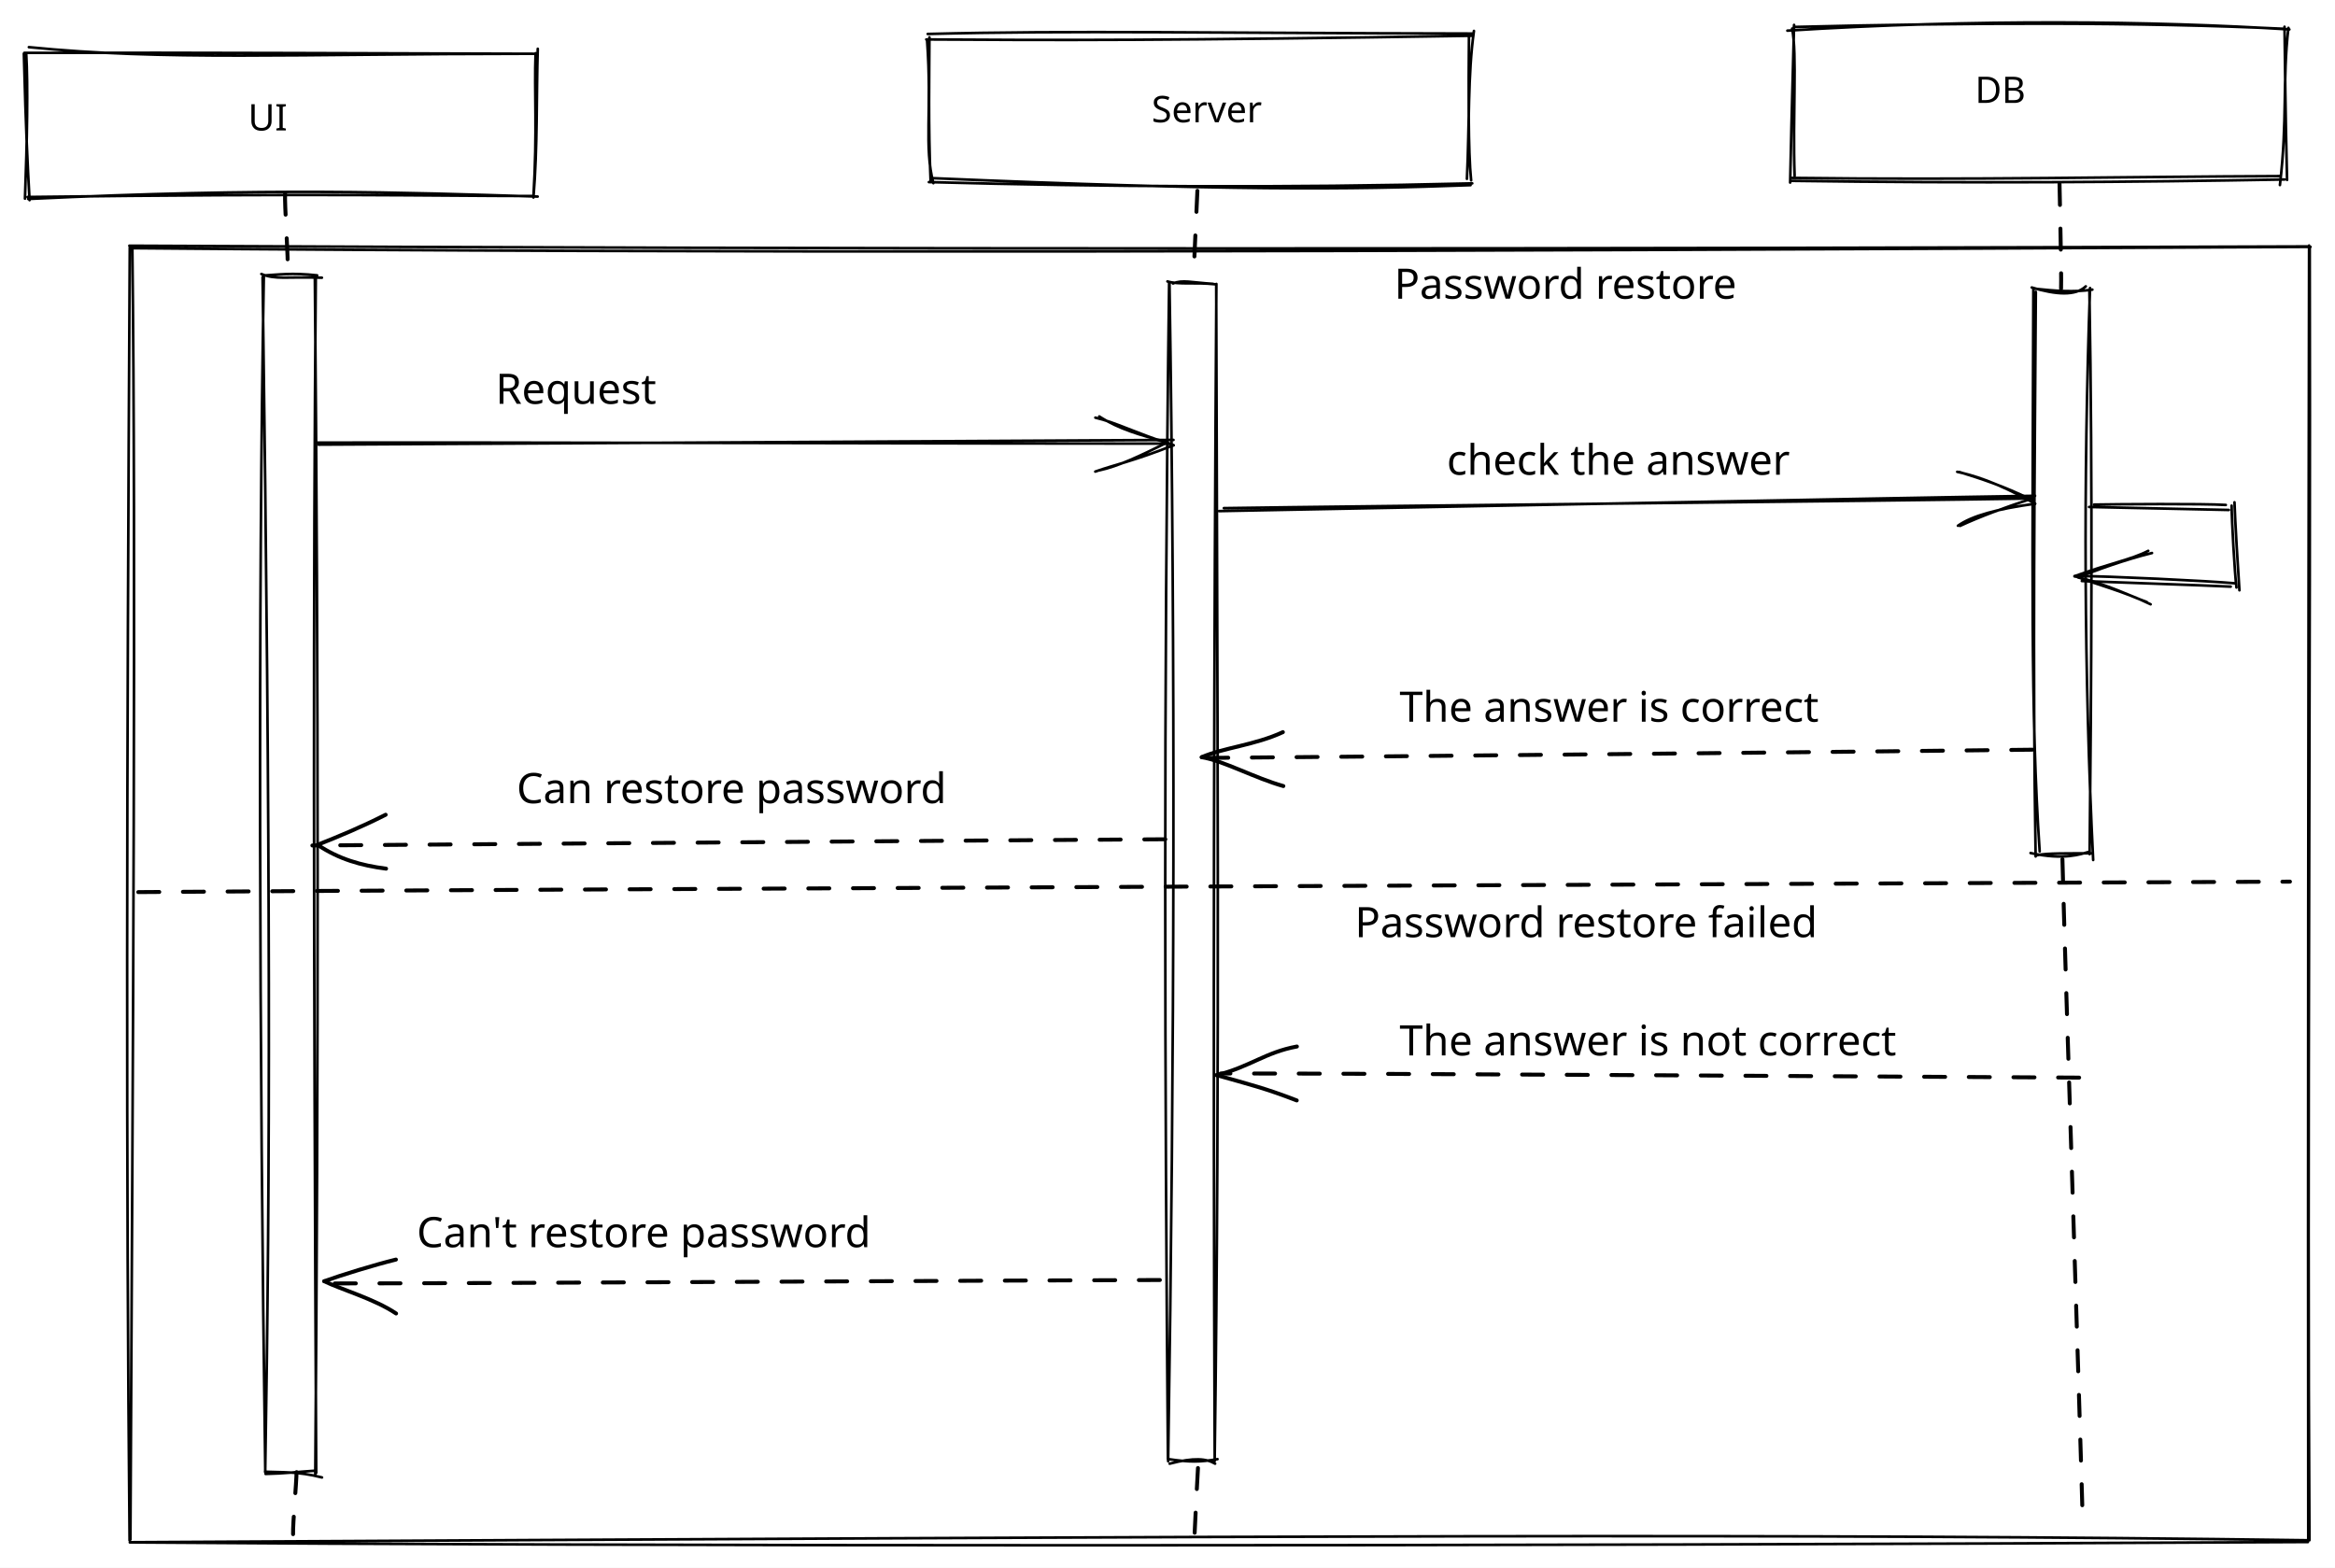
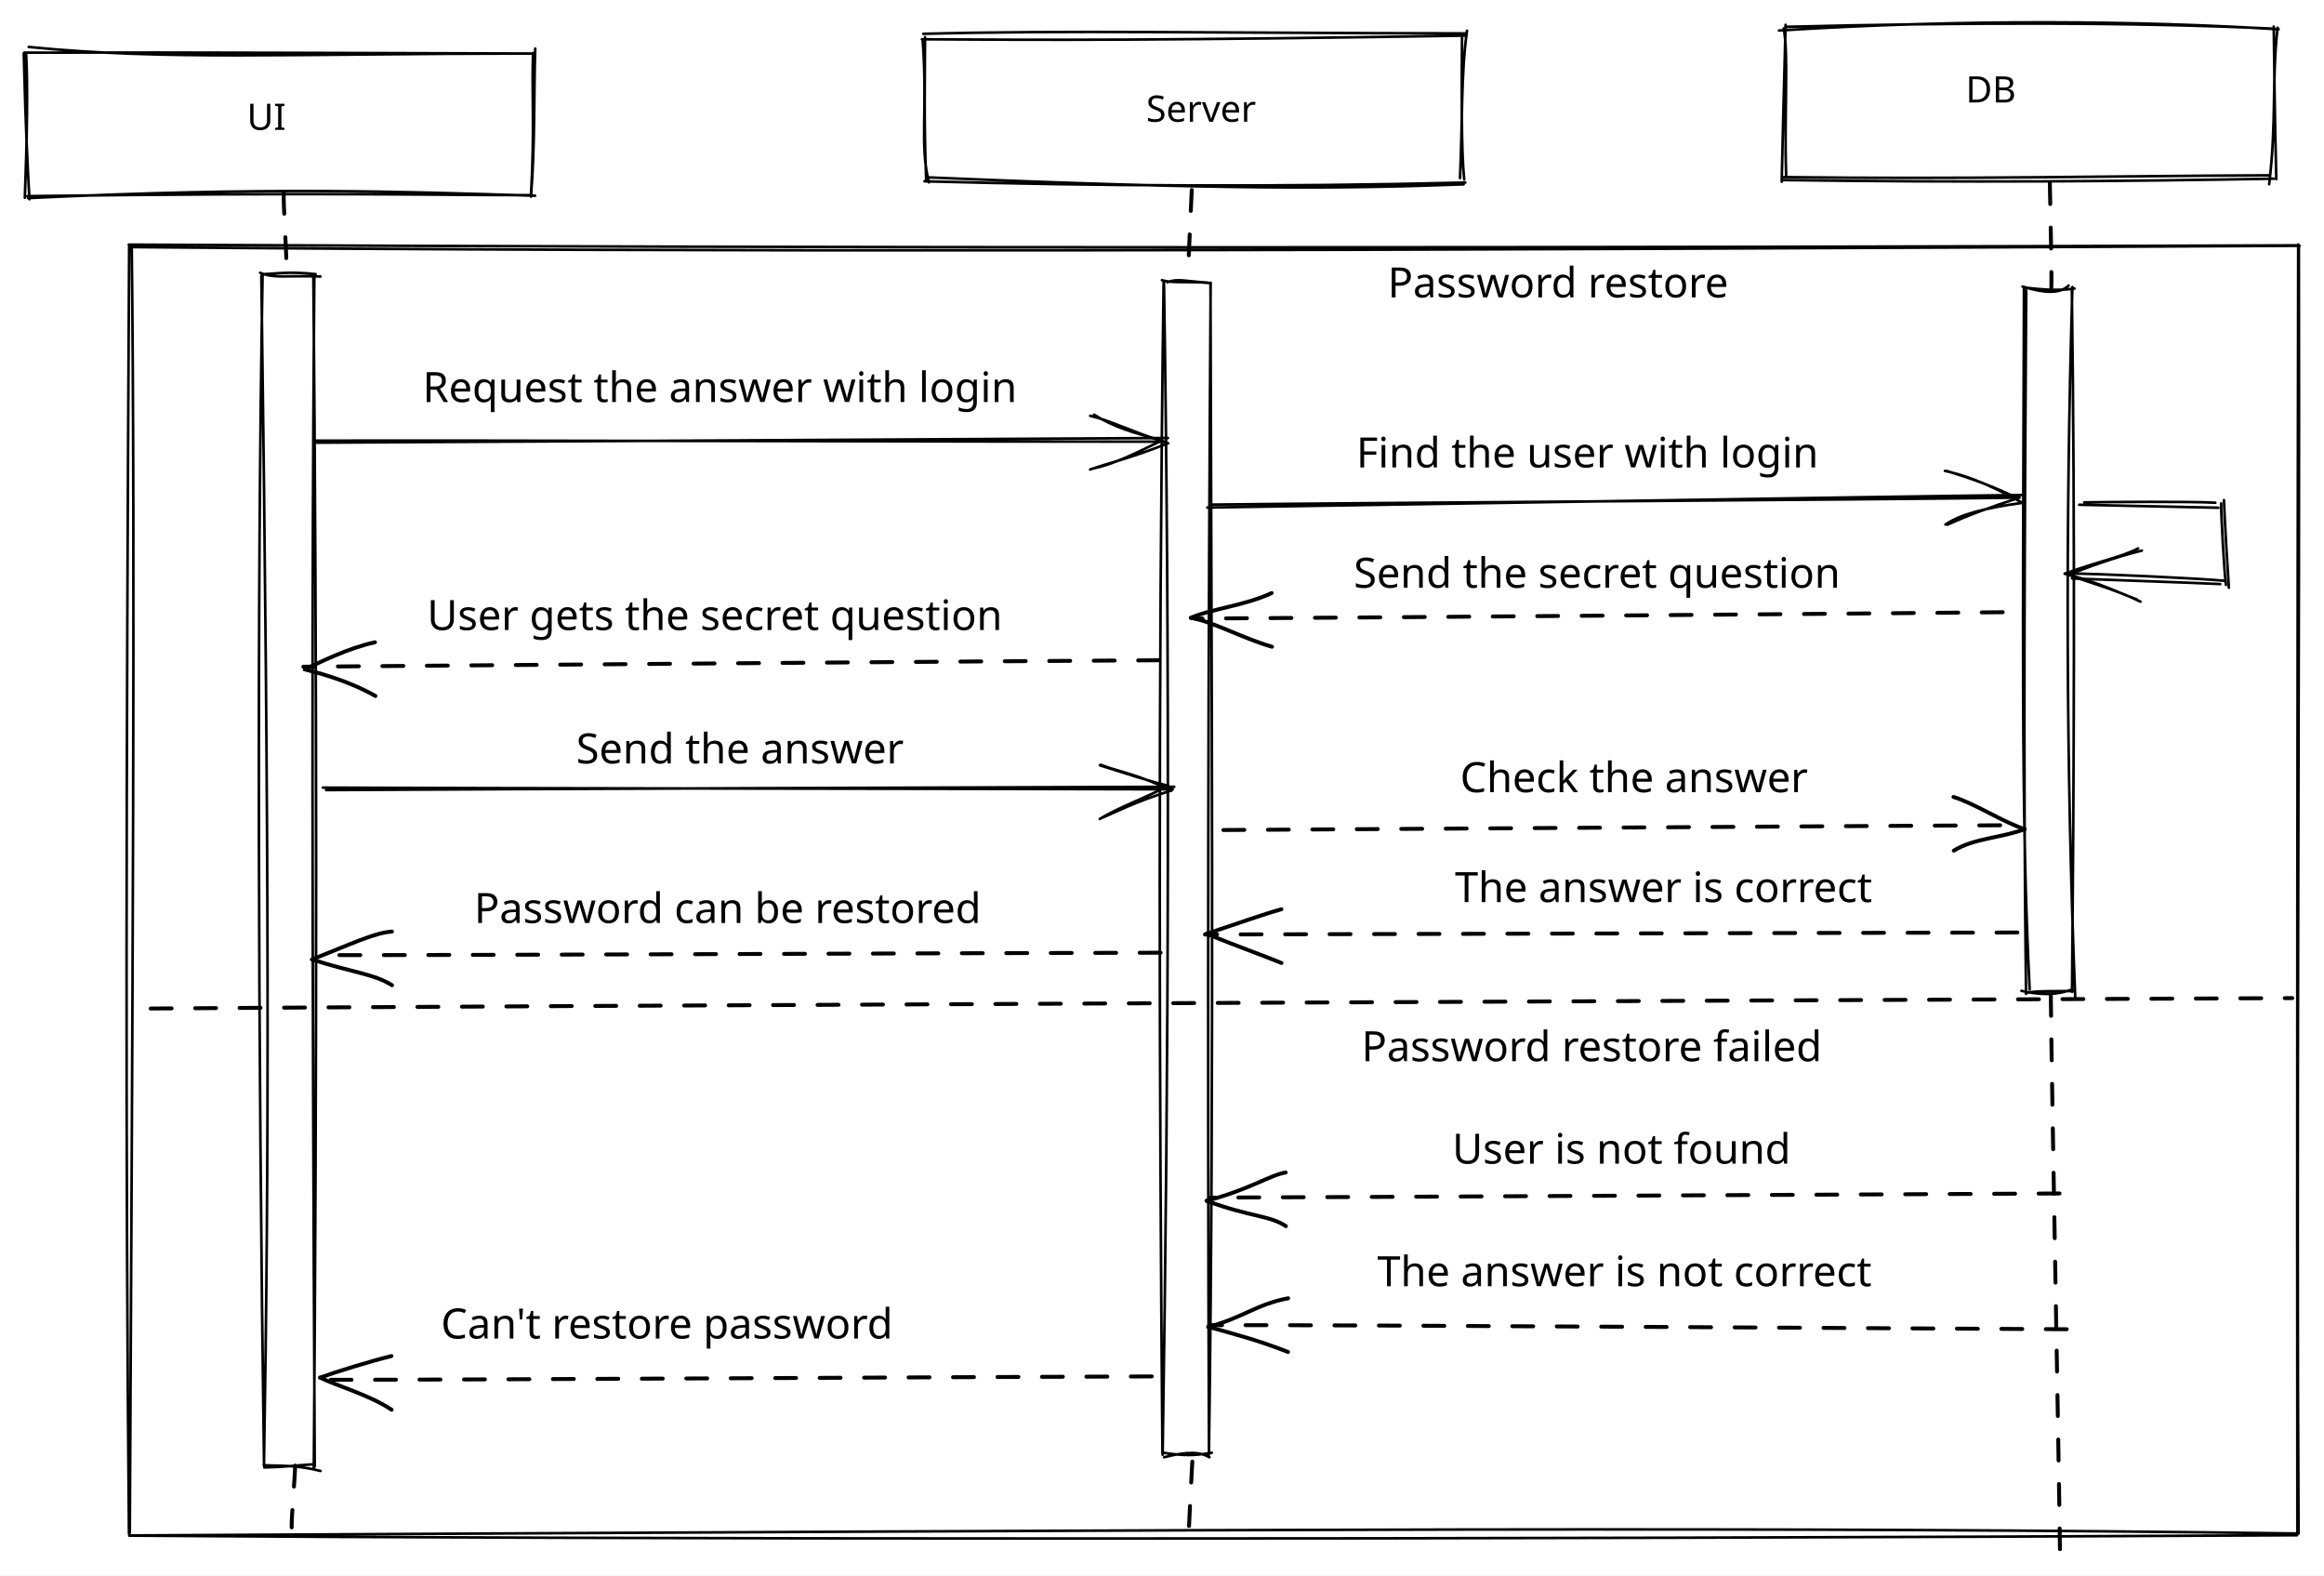
- <svg xmlns="http://www.w3.org/2000/svg" version="1.1" viewBox="0 0 888.612 596.689" width="888.612" height="596.689">
+ <svg xmlns="http://www.w3.org/2000/svg" version="1.1" viewBox="0 0 888.612 602.215" width="888.612" height="602.215">
  <defs>
    <style>
      @font-face {
        font-family: "Virgil";
        src: url("https://excalidraw.com/Virgil.woff2");
      }
      @font-face {
        font-family: "Cascadia";
        src: url("https://excalidraw.com/Cascadia.woff2");
      }
    </style>
  </defs>
-   <rect x="0" y="0" width="888.612" height="596.689" fill="#ffffff" />
+   <rect x="0" y="0" width="888.612" height="602.215" fill="#ffffff" />
  <g stroke-linecap="round" transform="translate(353.2456 13.48827) rotate(0 103.2527 27.90614)">
    <path d="M-0.74 1.53 C47.45 1.85, 92.24 1.99, 207.28 0.12 M-0.19 -0.56 C54.07 -1.98, 107.86 -0.88, 207.26 -0.72 M207.68 -1.72 C205.32 15.21, 206.01 33.02, 205.01 54.58 M205.79 -0.67 C205.63 21.38, 205.45 44.03, 206.61 55.15 M206.39 56.98 C159.46 58.73, 114.39 59.12, 1.14 54.3 M207.04 56.3 C135.89 58.07, 66.82 57.63, 0.25 55.82 M1.96 56.23 C-1.66 42.53, 1.48 28.38, -0.43 1.98 M0.91 55.44 C-0.02 34.5, 0.44 13.64, 0.46 0.73" stroke="#000000" stroke-width="1" fill="none" />
  </g>
  <g stroke-linecap="round" transform="translate(681.8404 10) rotate(0 93.83441 29.30145)">
    <path d="M-1.63 1.67 C69.92 -2.86, 138.08 -2.01, 189.4 1.2 M0.82 0.26 C66.91 -1.41, 132.78 -1.62, 187.82 0.98 M189.04 0.61 C186.72 20.79, 188.74 35.66, 185.81 60.43 M187.56 0.18 C187.8 16.16, 187.84 30.93, 188.53 58.49 M186.09 57.02 C127.47 57.24, 68.68 58.57, 0.19 57.71 M187.59 58.31 C129.17 59.36, 70.23 59.81, -0.18 58.83 M1.12 56.91 C0.32 34.07, 2.12 10.27, 0.17 0.88 M-0.58 59.48 C-0.29 45.98, -0.02 34.42, 0.91 -0.52" stroke="#000000" stroke-width="1" fill="none" />
  </g>
  <g transform="translate(751.6057 26.74369) rotate(0 11.86011 8.72067)">
    <text x="0" y="12.441" font-family="Virgil, Segoe UI Emoji" font-size="13.953px" fill="#000000" text-anchor="start" style="white-space: pre;" direction="ltr">DB</text>
  </g>
  <g transform="translate(438.2438 34.5343) rotate(0 21.5 8.5)">
    <text x="0" y="12" font-family="Virgil, Segoe UI Emoji" font-size="13.953px" fill="#000000" text-anchor="start" style="white-space: pre;" direction="ltr">Server</text>
  </g>
  <g stroke-linecap="round" transform="translate(10 19.76715) rotate(0 96.62502 27.55732)">
    <path d="M0.99 -1.82 C52.43 3.34, 100.9 0.74, 192.07 0.7 M-0.73 0.35 C67.45 0.18, 136.15 0.59, 193.75 0.7 M194.65 -1.2 C194.1 16.55, 194.6 36.44, 193.01 55.4 M193.82 0.48 C193.26 15.32, 194.52 29.59, 193 55.23 M194.61 55.05 C143.27 53.47, 92.8 51.6, 0.74 55.96 M192.41 54.84 C153.8 54.81, 114.44 53.76, 0.51 55.21 M1.25 56.41 C0.49 42.46, -0.12 31.2, -0.92 0.61 M-0.5 55.84 C0.34 33.9, 0.67 12.22, -0.01 0.77" stroke="#000000" stroke-width="1" fill="none" />
  </g>
  <g transform="translate(94.41608 37.20849) rotate(0 8.023016 8.72067)">
    <text x="0" y="12.441" font-family="Virgil, Segoe UI Emoji" font-size="13.953px" fill="#000000" text-anchor="start" style="white-space: pre;" direction="ltr">UI</text>
  </g>
  <g stroke-linecap="round">
    <g transform="translate(109.583 74.10666) rotate(0 -0.6022287 12.83559)">
      <path d="M-1.09 -0.4 C-1.29 3.84, -0.06 21.78, -0.1 26.07" stroke="#000000" stroke-width="1.5" fill="none" stroke-dasharray="8 9" />
    </g>
  </g>
  <g stroke-linecap="round" transform="translate(49.61174 93.68916) rotate(0 414.5 246.5)">
    <path d="M0.25 0.77 C226.98 2.76, 454.61 2.22, 829.68 0.28 M-0.38 -0.17 C280.05 1.25, 560.85 1.07, 828.84 0.1 M829.39 0.72 C829.76 169.79, 828.38 341.19, 829.28 492.44 M829.14 -0.24 C828.85 170.43, 828.65 340.35, 828.82 492.64 M829.26 492.55 C636.4 489.91, 443.1 490.89, -0.18 493.29 M828.69 493.21 C508.28 494.94, 187.12 494.77, -0.2 493.36 M0.02 492.27 C1 305.02, 2.16 115.89, 0.75 0.13 M-0.3 492.6 C-1.65 350.48, -1.42 208.16, -0.23 0.4" stroke="#000000" stroke-width="1" fill="none" />
  </g>
  <g stroke-linecap="round">
    <g transform="translate(454.6117 71.68916) rotate(0 0.3862972 16.65368)">
      <path d="M1.07 0.94 C0.84 6.42, -0.16 26.97, -0.3 32.37" stroke="#000000" stroke-width="1.5" fill="none" stroke-dasharray="8 9" />
    </g>
  </g>
  <g stroke-linecap="round" transform="translate(100.6117 104.6892) rotate(0 10 228)">
    <path d="M-1.15 -0.41 C4.26 1.84, 8.39 0.57, 21.89 1.01 M-0.46 0.17 C5.09 -0.13, 10.48 -0.96, 20.08 0.11 M19.2 0.17 C20.61 152.71, 20.58 303.45, 19.37 456.91 M19.58 0.2 C18.59 122.59, 18.68 246.18, 19.73 455.9 M21.93 457.64 C12.63 455.25, 6.26 455.75, 0.26 455.46 M19.12 455.08 C13.5 455.44, 7.71 456.15, 0.46 456.3 M0.32 455.43 C2.25 341.34, 2.39 225.22, -0.68 0.8 M0.35 455.68 C-1.98 291.03, -2.38 126.18, -0.21 0.39" stroke="#000000" stroke-width="1" fill="none" />
  </g>
  <g stroke-linecap="round" transform="translate(444.6117 107.6892) rotate(0 9 224)">
    <path d="M1.77 0.21 C5.46 -1.32, 8.76 -0.17, 17.03 0.35 M-0.33 -0.58 C4.19 0.75, 10.04 -0.32, 17.9 0.51 M18.23 0.78 C18.59 149.89, 19.7 298.73, 17.66 447.04 M18.3 0.38 C17.39 139.31, 17.01 279.06, 17.66 448.39 M17.81 449.39 C14.52 447.46, 9.86 446.95, 0.51 449.4 M18.73 447.67 C12 448.82, 8.25 448.87, -0.03 447.65 M-0.06 448.46 C2.36 295.53, 2.68 141.89, 0.45 -0.05 M-0.14 447.7 C-1.36 303.93, -1.81 160.14, 0.31 0.08" stroke="#000000" stroke-width="1" fill="none" />
  </g>
-   <g stroke-linecap="round" transform="translate(774.6117 110.6892) rotate(0 10.5 107.5)">
-     <path d="M-1.41 -1.27 C7.93 1.54, 15.28 1.98, 19.16 -1.7 M-0.28 -0.8 C7.47 0.03, 14.57 0.6, 21.66 -0.45 M20.78 -1.06 C18.21 71.98, 18.52 147.11, 21.97 216.63 M20.53 -0.38 C21.83 74.77, 21.28 149.67, 20.62 214.41 M20.13 213.59 C17.59 214.28, 11.01 216.86, -1.86 213.98 M21.81 214.09 C12.77 214.13, 4.15 213.96, 0.64 214.81 M1.61 213.37 C-1.93 160.53, -1.09 105.92, -0.8 -0.72 M0.07 215.28 C-1.12 142.89, -0.28 69.62, 0.15 0.39" stroke="#000000" stroke-width="1" fill="none" />
+   <g stroke-linecap="round" transform="translate(774.6117 110.6892) rotate(0 9 134.5)">
+     <path d="M-1.27 -1.15 C6.81 1.38, 13.09 1.77, 16.34 -1.53 M-0.25 -0.72 C6.42 0.02, 12.51 0.53, 18.59 -0.4 M17.8 -0.95 C15.11 90.57, 15.4 183.97, 18.87 270.46 M17.58 -0.34 C18.87 93.42, 18.38 186.95, 17.66 268.47 M17.22 267.73 C15.15 268.35, 9.44 270.67, -1.68 268.09 M18.72 268.18 C10.94 268.22, 3.53 268.07, 0.57 268.83 M1.45 267.54 C-1.86 200.75, -1.11 132.38, -0.72 -0.65 M0.07 269.25 C-1.11 178.58, -0.35 87.11, 0.14 0.35" stroke="#000000" stroke-width="1" fill="none" />
  </g>
  <g stroke-linecap="round">
    <g transform="translate(795.6117 192.6892) rotate(0 26.01353 0.288671)">
      <path d="M-0.58 0.27 C8.21 0.48, 43.63 1.25, 52.61 1.41 M1.32 -0.64 C9.92 -0.8, 42.89 -1.05, 51.45 -0.5" stroke="#000000" stroke-width="1" fill="none" />
    </g>
  </g>
  <g stroke-linecap="round">
    <g transform="translate(851.6117 224.6892) rotate(0 -0.8545282 -16.7652)">
      <path d="M0.63 -0.02 C0.23 -5.46, -1.11 -27.93, -1.25 -33.51 M-0.5 -1.08 C-1.18 -6.29, -2.32 -27.01, -2.34 -32.24" stroke="#000000" stroke-width="1" fill="none" />
    </g>
  </g>
  <g stroke-linecap="round">
    <g transform="translate(849.6117 223.6892) rotate(0 -28.65198 -2.424837)">
      <path d="M-0.68 -0.41 C-10.21 -0.91, -47.98 -2.15, -57.34 -2.55 M1.16 -1.66 C-8.55 -2.58, -48.69 -4.48, -58.46 -4.44" stroke="#000000" stroke-width="1" fill="none" />
    </g>
    <g transform="translate(849.6117 223.6892) rotate(0 -28.65198 -2.424837)">
      <path d="M-32.07 -14.04 C-38.38 -10.74, -46.66 -9.31, -60.12 -4.38 M-30.64 -13.21 C-40.59 -10.78, -52.4 -6.53, -58.64 -3.93" stroke="#000000" stroke-width="1" fill="none" />
    </g>
    <g transform="translate(849.6117 223.6892) rotate(0 -28.65198 -2.424837)">
      <path d="M-32.59 5.47 C-38.83 3.17, -46.96 -0.99, -60.12 -4.38 M-31.17 6.31 C-41.02 1.48, -52.64 -1.54, -58.64 -3.93" stroke="#000000" stroke-width="1" fill="none" />
    </g>
  </g>
  <g stroke-linecap="round">
    <g transform="translate(783.6117 70.68916) rotate(0 0.4774494 19.23656)">
      <path d="M0.17 -0.68 C0.25 5.85, 0.95 32.4, 0.75 39.15" stroke="#000000" stroke-width="1.5" fill="none" stroke-dasharray="8 9" />
    </g>
  </g>
  <g stroke-linecap="round">
-     <g transform="translate(785.6117 327.6892) rotate(0 3.154093 125.9252)">
-       <path d="M-0.73 -0.68 C0.31 41.21, 5.91 210.1, 7.03 252.53" stroke="#000000" stroke-width="1.5" fill="none" stroke-dasharray="8 9" />
+     <g transform="translate(784.8856 381.014) rotate(0 1.01715 105.2628)">
+       <path d="M-0.73 -0.68 C-0.4 34.33, 2.35 175.66, 2.76 211.2" stroke="#000000" stroke-width="1.5" fill="none" stroke-dasharray="8 9" />
    </g>
  </g>
  <g stroke-linecap="round">
    <g transform="translate(120.6117 168.6892) rotate(0 162.6872 -0.3528458)">
      <path d="M0.57 0.54 C54.88 0.22, 271.57 -0.9, 325.97 -1.25 M-0.6 -0.22 C53.56 -0.43, 270.45 0.21, 325.01 0.16" stroke="#000000" stroke-width="1" fill="none" />
    </g>
    <g transform="translate(120.6117 168.6892) rotate(0 162.6872 -0.3528458)">
      <path d="M297.71 10.34 C304.94 8.79, 313.05 4.94, 323.7 -0.35 M296.21 10.8 C304.15 8, 310.43 6.92, 325.99 0.78" stroke="#000000" stroke-width="1" fill="none" />
    </g>
    <g transform="translate(120.6117 168.6892) rotate(0 162.6872 -0.3528458)">
      <path d="M297.73 -10.18 C305.07 -5.47, 313.18 -3.07, 323.7 -0.35 M296.24 -9.73 C304.01 -7.91, 310.29 -4.37, 325.99 0.78" stroke="#000000" stroke-width="1" fill="none" />
    </g>
  </g>
  <g stroke-linecap="round">
-     <g transform="translate(464.6117 194.6892) rotate(0 154.5754 -3.073051)">
-       <path d="M-0.7 -0.16 C51.06 -1.11, 258.23 -5.24, 309.85 -5.99 M1.14 -1.29 C52.79 -2.1, 257.11 -4.05, 308.82 -4.97" stroke="#000000" stroke-width="1" fill="none" />
-     </g>
-     <g transform="translate(464.6117 194.6892) rotate(0 154.5754 -3.073051)">
-       <path d="M280.5 5.41 C285.91 1.63, 294.94 -0.88, 309.86 -2.98 M281.28 5.47 C289.24 1.79, 298.17 -1.47, 308 -4.71" stroke="#000000" stroke-width="1" fill="none" />
-     </g>
-     <g transform="translate(464.6117 194.6892) rotate(0 154.5754 -3.073051)">
-       <path d="M280.23 -15.11 C285.67 -13.93, 294.76 -11.5, 309.86 -2.98 M281.01 -15.05 C289.16 -12.54, 298.18 -9.6, 308 -4.71" stroke="#000000" stroke-width="1" fill="none" />
-     </g>
-   </g>
-   <g stroke-linecap="round">
-     <g transform="translate(772.6117 284.6892) rotate(0 -156.3938 2.215623)">
-       <path d="M0.79 0.65 C-51.64 1.29, -261.26 3.42, -313.58 3.78" stroke="#000000" stroke-width="1.5" fill="none" stroke-dasharray="8 9" />
-     </g>
-     <g transform="translate(772.6117 284.6892) rotate(0 -156.3938 2.215623)">
-       <path d="M-284.4 -6.03 C-294.95 -1.11, -307.3 -0.04, -315.28 3.5" stroke="#000000" stroke-width="1.5" fill="none" />
-     </g>
-     <g transform="translate(772.6117 284.6892) rotate(0 -156.3938 2.215623)">
-       <path d="M-284.22 14.49 C-294.83 11.55, -307.25 4.76, -315.28 3.5" stroke="#000000" stroke-width="1.5" fill="none" />
-     </g>
-   </g>
-   <g stroke-linecap="round">
-     <g transform="translate(444.5439 319.5584) rotate(0 -163.37 1.056135)">
-       <path d="M-1.07 -0.13 C-55.33 0.18, -271.77 1.88, -325.67 2.24" stroke="#000000" stroke-width="1.5" fill="none" stroke-dasharray="8 9" />
-     </g>
-     <g transform="translate(444.5439 319.5584) rotate(0 -163.37 1.056135)">
-       <path d="M-297.78 -9.46 C-307.14 -4.73, -315.62 -1.22, -323.69 1.98" stroke="#000000" stroke-width="1.5" fill="none" />
-     </g>
-     <g transform="translate(444.5439 319.5584) rotate(0 -163.37 1.056135)">
-       <path d="M-297.62 11.06 C-307.1 9.85, -315.62 7.43, -323.69 1.98" stroke="#000000" stroke-width="1.5" fill="none" />
+     <g transform="translate(462.326 194.1918) rotate(0 155.1131 -2.563381)">
+       <path d="M-0.7 -0.16 C51.24 -0.94, 259.12 -4.39, 310.92 -4.97 M1.14 -1.29 C52.97 -1.93, 258.01 -3.2, 309.9 -3.95" stroke="#000000" stroke-width="1" fill="none" />
+     </g>
+     <g transform="translate(462.326 194.1918) rotate(0 155.1131 -2.563381)">
+       <path d="M281.54 6.34 C286.96 2.58, 296 0.09, 310.94 -1.96 M282.32 6.39 C290.29 2.74, 299.24 -0.49, 309.07 -3.7" stroke="#000000" stroke-width="1" fill="none" />
+     </g>
+     <g transform="translate(462.326 194.1918) rotate(0 155.1131 -2.563381)">
+       <path d="M281.34 -14.18 C286.77 -12.99, 295.85 -10.53, 310.94 -1.96 M282.12 -14.13 C290.26 -11.59, 299.26 -8.62, 309.07 -3.7" stroke="#000000" stroke-width="1" fill="none" />
+     </g>
+   </g>
+   <g stroke-linecap="round">
+     <g transform="translate(764.9763 233.3897) rotate(0 -153.5761 1.865337)">
+       <path d="M0.79 0.65 C-50.7 1.17, -256.56 2.84, -307.95 3.08" stroke="#000000" stroke-width="1.5" fill="none" stroke-dasharray="8 9" />
+     </g>
+     <g transform="translate(764.9763 233.3897) rotate(0 -153.5761 1.865337)">
+       <path d="M-278.74 -6.67 C-289.3 -1.77, -301.66 -0.72, -309.64 2.8" stroke="#000000" stroke-width="1.5" fill="none" />
+     </g>
+     <g transform="translate(764.9763 233.3897) rotate(0 -153.5761 1.865337)">
+       <path d="M-278.61 13.85 C-289.2 10.89, -301.62 4.07, -309.64 2.8" stroke="#000000" stroke-width="1.5" fill="none" />
    </g>
  </g>
  <g transform="translate(530.6117 99.68916) rotate(0 69.5 10)">
    <text x="0" y="14" font-family="Virgil, Segoe UI Emoji" font-size="16px" fill="#000000" text-anchor="start" style="white-space: pre;" direction="ltr">Password restore</text>
  </g>
  <g stroke-linecap="round">
-     <g transform="translate(52.61171 340.6892) rotate(0 409.4318 -3.141035)">
+     <g transform="translate(57.61171 386.6892) rotate(0 409.4318 -3.141035)">
      <path d="M0 -1.15 C136.38 -2.16, 682.05 -4.52, 818.86 -5.13" stroke="#000000" stroke-width="1.5" fill="none" stroke-dasharray="8 9" />
    </g>
  </g>
-   <g transform="translate(515.6117 342.6892) rotate(0 95.5 10)">
+   <g transform="translate(520.6117 391.6892) rotate(0 95.5 10)">
    <text x="0" y="14" font-family="Virgil, Segoe UI Emoji" font-size="16px" fill="#000000" text-anchor="start" style="white-space: pre;" direction="ltr">Password restore failed</text>
  </g>
  <g stroke-linecap="round">
-     <g transform="translate(790.6117 409.6892) rotate(0 -162.7114 -0.3250244)">
+     <g transform="translate(789.6117 507.6892) rotate(0 -162.7114 -0.3250244)">
      <path d="M0.63 0.46 C-53.78 0.21, -271.47 -1.22, -326.05 -1.11" stroke="#000000" stroke-width="1.5" fill="none" stroke-dasharray="8 9" />
    </g>
-     <g transform="translate(790.6117 409.6892) rotate(0 -162.7114 -0.3250244)">
+     <g transform="translate(789.6117 507.6892) rotate(0 -162.7114 -0.3250244)">
      <path d="M-297.06 -11.38 C-309.11 -9.16, -314.84 -3.68, -327.61 -0.48" stroke="#000000" stroke-width="1.5" fill="none" />
    </g>
-     <g transform="translate(790.6117 409.6892) rotate(0 -162.7114 -0.3250244)">
+     <g transform="translate(789.6117 507.6892) rotate(0 -162.7114 -0.3250244)">
      <path d="M-297.12 9.14 C-309.21 4.48, -314.92 3.1, -327.61 -0.48" stroke="#000000" stroke-width="1.5" fill="none" />
    </g>
  </g>
  <g stroke-linecap="round">
-     <g transform="translate(441.6117 487.6892) rotate(0 -159.2283 0.1421523)">
+     <g transform="translate(440.6117 526.6892) rotate(0 -159.2283 0.1421523)">
      <path d="M-0.21 -0.51 C-53.39 -0.39, -265.07 0.82, -318.24 0.8" stroke="#000000" stroke-width="1.5" fill="none" stroke-dasharray="8 9" />
    </g>
-     <g transform="translate(441.6117 487.6892) rotate(0 -159.2283 0.1421523)">
+     <g transform="translate(440.6117 526.6892) rotate(0 -159.2283 0.1421523)">
      <path d="M-290.94 -8.29 C-299.08 -6.29, -311.83 -2.38, -318.22 -0.04" stroke="#000000" stroke-width="1.5" fill="none" />
    </g>
-     <g transform="translate(441.6117 487.6892) rotate(0 -159.2283 0.1421523)">
+     <g transform="translate(440.6117 526.6892) rotate(0 -159.2283 0.1421523)">
      <path d="M-290.88 12.23 C-299.05 6.71, -311.82 3.09, -318.22 -0.04" stroke="#000000" stroke-width="1.5" fill="none" />
    </g>
  </g>
-   <g transform="translate(188.6117 139.6892) rotate(0 32 10)">
-     <text x="0" y="14" font-family="Virgil, Segoe UI Emoji" font-size="16px" fill="#000000" text-anchor="start" style="white-space: pre;" direction="ltr">Request</text>
-   </g>
-   <g transform="translate(550.6117 166.6892) rotate(0 67 10)">
-     <text x="0" y="14" font-family="Virgil, Segoe UI Emoji" font-size="16px" fill="#000000" text-anchor="start" style="white-space: pre;" direction="ltr">check the answer</text>
-   </g>
-   <g transform="translate(532.6117 387.6892) rotate(0 104 10)">
+   <g transform="translate(161.6117 139.6892) rotate(0 118 10)">
+     <text x="0" y="14" font-family="Virgil, Segoe UI Emoji" font-size="16px" fill="#000000" text-anchor="start" style="white-space: pre;" direction="ltr">Request the answer with login</text>
+   </g>
+   <g transform="translate(518.6117 164.6892) rotate(0 91.5 10)">
+     <text x="0" y="14" font-family="Virgil, Segoe UI Emoji" font-size="16px" fill="#000000" text-anchor="start" style="white-space: pre;" direction="ltr">Find the user with login</text>
+   </g>
+   <g transform="translate(526.6117 477.6892) rotate(0 104 10)">
    <text x="0" y="14" font-family="Virgil, Segoe UI Emoji" font-size="16px" fill="#000000" text-anchor="start" style="white-space: pre;" direction="ltr">The answer is not correct</text>
  </g>
-   <g transform="translate(158.6117 460.6892) rotate(0 109 10)">
+   <g transform="translate(168.6117 497.6892) rotate(0 109 10)">
    <text x="0" y="14" font-family="Virgil, Segoe UI Emoji" font-size="16px" fill="#000000" text-anchor="start" style="white-space: pre;" direction="ltr">    Can't restore password</text>
  </g>
  <g stroke-linecap="round">
    <g transform="translate(455.6117 557.6892) rotate(0 -0.3394488 13.36924)">
      <path d="M0.29 1.06 C0.02 5.27, -0.8 21.58, -0.97 25.68" stroke="#000000" stroke-width="1.5" fill="none" stroke-dasharray="8 9" />
    </g>
  </g>
  <g stroke-linecap="round">
    <g transform="translate(112.6117 560.6892) rotate(0 -0.4210246 11.4204)">
      <path d="M0.24 -0.38 C0.21 3.53, -1.2 19.14, -1.08 23.22" stroke="#000000" stroke-width="1.5" fill="none" stroke-dasharray="8 9" />
    </g>
  </g>
-   <g transform="translate(532.6117 260.6892) rotate(0 87 10)">
+   <g transform="translate(517.6117 210.6892) rotate(0 99.5 10)">
+     <text x="0" y="14" font-family="Virgil, Segoe UI Emoji" font-size="16px" fill="#000000" text-anchor="start" style="white-space: pre;" direction="ltr">Send the secret question</text>
+   </g>
+   <g stroke-linecap="round">
+     <g transform="translate(786.3059 455.8446) rotate(0 -161.1757 1.191345)">
+       <path d="M1.18 0.4 C-52.64 0.65, -269.22 1.82, -323.53 1.98" stroke="#000000" stroke-width="1.5" fill="none" stroke-dasharray="8 9" />
+     </g>
+     <g transform="translate(786.3059 455.8446) rotate(0 -161.1757 1.191345)">
+       <path d="M-294.72 -7.62 C-300.63 -6.68, -308.52 -1.1, -324.95 3.21" stroke="#000000" stroke-width="1.5" fill="none" />
+     </g>
+     <g transform="translate(786.3059 455.8446) rotate(0 -161.1757 1.191345)">
+       <path d="M-294.63 12.9 C-300.64 8.79, -308.55 9.33, -324.95 3.21" stroke="#000000" stroke-width="1.5" fill="none" />
+     </g>
+   </g>
+   <g transform="translate(555.3059 430.8446) rotate(0 70 10)">
+     <text x="0" y="14" font-family="Virgil, Segoe UI Emoji" font-size="16px" fill="#000000" text-anchor="start" style="white-space: pre;" direction="ltr">User is not found</text>
+   </g>
+   <g stroke-linecap="round">
+     <g transform="translate(444.3059 252.8446) rotate(0 -164.7074 0.7942903)">
+       <path d="M-1.11 -0.44 C-56.02 -0.17, -273.61 1.57, -328.31 2.03" stroke="#000000" stroke-width="1.5" fill="none" stroke-dasharray="8 9" />
+     </g>
+     <g transform="translate(444.3059 252.8446) rotate(0 -164.7074 0.7942903)">
+       <path d="M-300.93 -7.31 C-311.33 -5.06, -322.08 0.37, -327.74 3.05" stroke="#000000" stroke-width="1.5" fill="none" />
+     </g>
+     <g transform="translate(444.3059 252.8446) rotate(0 -164.7074 0.7942903)">
+       <path d="M-300.77 13.21 C-311.3 7.28, -322.12 4.53, -327.74 3.05" stroke="#000000" stroke-width="1.5" fill="none" />
+     </g>
+   </g>
+   <g transform="translate(163.3059 226.8446) rotate(0 121 10)">
+     <text x="0" y="14" font-family="Virgil, Segoe UI Emoji" font-size="16px" fill="#000000" text-anchor="start" style="white-space: pre;" direction="ltr">User gets the secret question</text>
+   </g>
+   <g stroke-linecap="round">
+     <g transform="translate(124.3059 301.8446) rotate(0 161.91 -0.4392874)">
+       <path d="M0.39 0.19 C54.42 -0.16, 270.75 -0.94, 324.69 -1.07 M-0.87 -0.75 C53.02 -0.47, 270.08 -0.29, 324.1 -0.1" stroke="#000000" stroke-width="1" fill="none" />
+     </g>
+     <g transform="translate(124.3059 301.8446) rotate(0 161.91 -0.4392874)">
+       <path d="M296.21 11.25 C303.71 6.55, 314.19 3.07, 322.28 -1.49 M296.55 11.01 C302.19 8.7, 309.62 4.69, 323.57 0.36" stroke="#000000" stroke-width="1" fill="none" />
+     </g>
+     <g transform="translate(124.3059 301.8446) rotate(0 161.91 -0.4392874)">
+       <path d="M296.25 -9.27 C303.91 -6.92, 314.38 -3.35, 322.28 -1.49 M296.59 -9.51 C302.14 -7.1, 309.56 -6.38, 323.57 0.36" stroke="#000000" stroke-width="1" fill="none" />
+     </g>
+   </g>
+   <g transform="translate(220.3059 277.8446) rotate(0 64.5 10)">
+     <text x="0" y="14" font-family="Virgil, Segoe UI Emoji" font-size="16px" fill="#000000" text-anchor="start" style="white-space: pre;" direction="ltr">Send the answer</text>
+   </g>
+   <g stroke-linecap="round">
+     <g transform="translate(467.6308 316.1549) rotate(0 152.9046 0.2176183)">
+       <path d="M0.16 1.15 C50.99 0.89, 254.84 -0.5, 305.65 -0.71" stroke="#000000" stroke-width="1.5" fill="none" stroke-dasharray="8 9" />
+     </g>
+     <g transform="translate(467.6308 316.1549) rotate(0 152.9046 0.2176183)">
+       <path d="M279.43 9.03 C287.24 4.19, 298.12 4.12, 306.52 0.79" stroke="#000000" stroke-width="1.5" fill="none" />
+     </g>
+     <g transform="translate(467.6308 316.1549) rotate(0 152.9046 0.2176183)">
+       <path d="M279.31 -11.49 C287.3 -9.07, 298.23 -1.86, 306.52 0.79" stroke="#000000" stroke-width="1.5" fill="none" />
+     </g>
+   </g>
+   <g transform="translate(558.3059 288.8446) rotate(0 68.5 10)">
+     <text x="0" y="14" font-family="Virgil, Segoe UI Emoji" font-size="16px" fill="#000000" text-anchor="start" style="white-space: pre;" direction="ltr">Check the answer</text>
+   </g>
+   <g stroke-linecap="round">
+     <g transform="translate(772.3059 355.8446) rotate(0 -156.2503 1.015173)">
+       <path d="M-0.92 0.63 C-52.75 0.72, -259.77 1.28, -311.58 1.4" stroke="#000000" stroke-width="1.5" fill="none" stroke-dasharray="8 9" />
+     </g>
+     <g transform="translate(772.3059 355.8446) rotate(0 -156.2503 1.015173)">
+       <path d="M-282.36 -8.24 C-289.72 -6.19, -296.91 -3.52, -311.02 1.14" stroke="#000000" stroke-width="1.5" fill="none" />
+     </g>
+     <g transform="translate(772.3059 355.8446) rotate(0 -156.2503 1.015173)">
+       <path d="M-282.31 12.29 C-289.83 9.21, -297.03 6.75, -311.02 1.14" stroke="#000000" stroke-width="1.5" fill="none" />
+     </g>
+   </g>
+   <g transform="translate(556.3059 330.8446) rotate(0 87 10)">
    <text x="0" y="14" font-family="Virgil, Segoe UI Emoji" font-size="16px" fill="#000000" text-anchor="start" style="white-space: pre;" direction="ltr">The answer is correct</text>
  </g>
-   <g transform="translate(196.6117 291.6892) rotate(0 86.5 10)">
-     <text x="0" y="14" font-family="Virgil, Segoe UI Emoji" font-size="16px" fill="#000000" text-anchor="start" style="white-space: pre;" direction="ltr">Can restore password</text>
+   <g stroke-linecap="round">
+     <g transform="translate(444.3059 363.8446) rotate(0 -161.876 0.8275305)">
+       <path d="M-0.53 0.36 C-54.28 0.4, -269.25 1.36, -323.22 1.29" stroke="#000000" stroke-width="1.5" fill="none" stroke-dasharray="8 9" />
+     </g>
+     <g transform="translate(444.3059 363.8446) rotate(0 -161.876 0.8275305)">
+       <path d="M-294.45 -7.72 C-301.13 -7.26, -310 -3, -324.98 2.94" stroke="#000000" stroke-width="1.5" fill="none" />
+     </g>
+     <g transform="translate(444.3059 363.8446) rotate(0 -161.876 0.8275305)">
+       <path d="M-294.41 12.8 C-301.27 8.41, -310.15 7.83, -324.98 2.94" stroke="#000000" stroke-width="1.5" fill="none" />
+     </g>
+   </g>
+   <g transform="translate(181.3059 338.8446) rotate(0 103.5 10)">
+     <text x="0" y="14" font-family="Virgil, Segoe UI Emoji" font-size="16px" fill="#000000" text-anchor="start" style="white-space: pre;" direction="ltr">Password can be restored</text>
  </g>
</svg>
